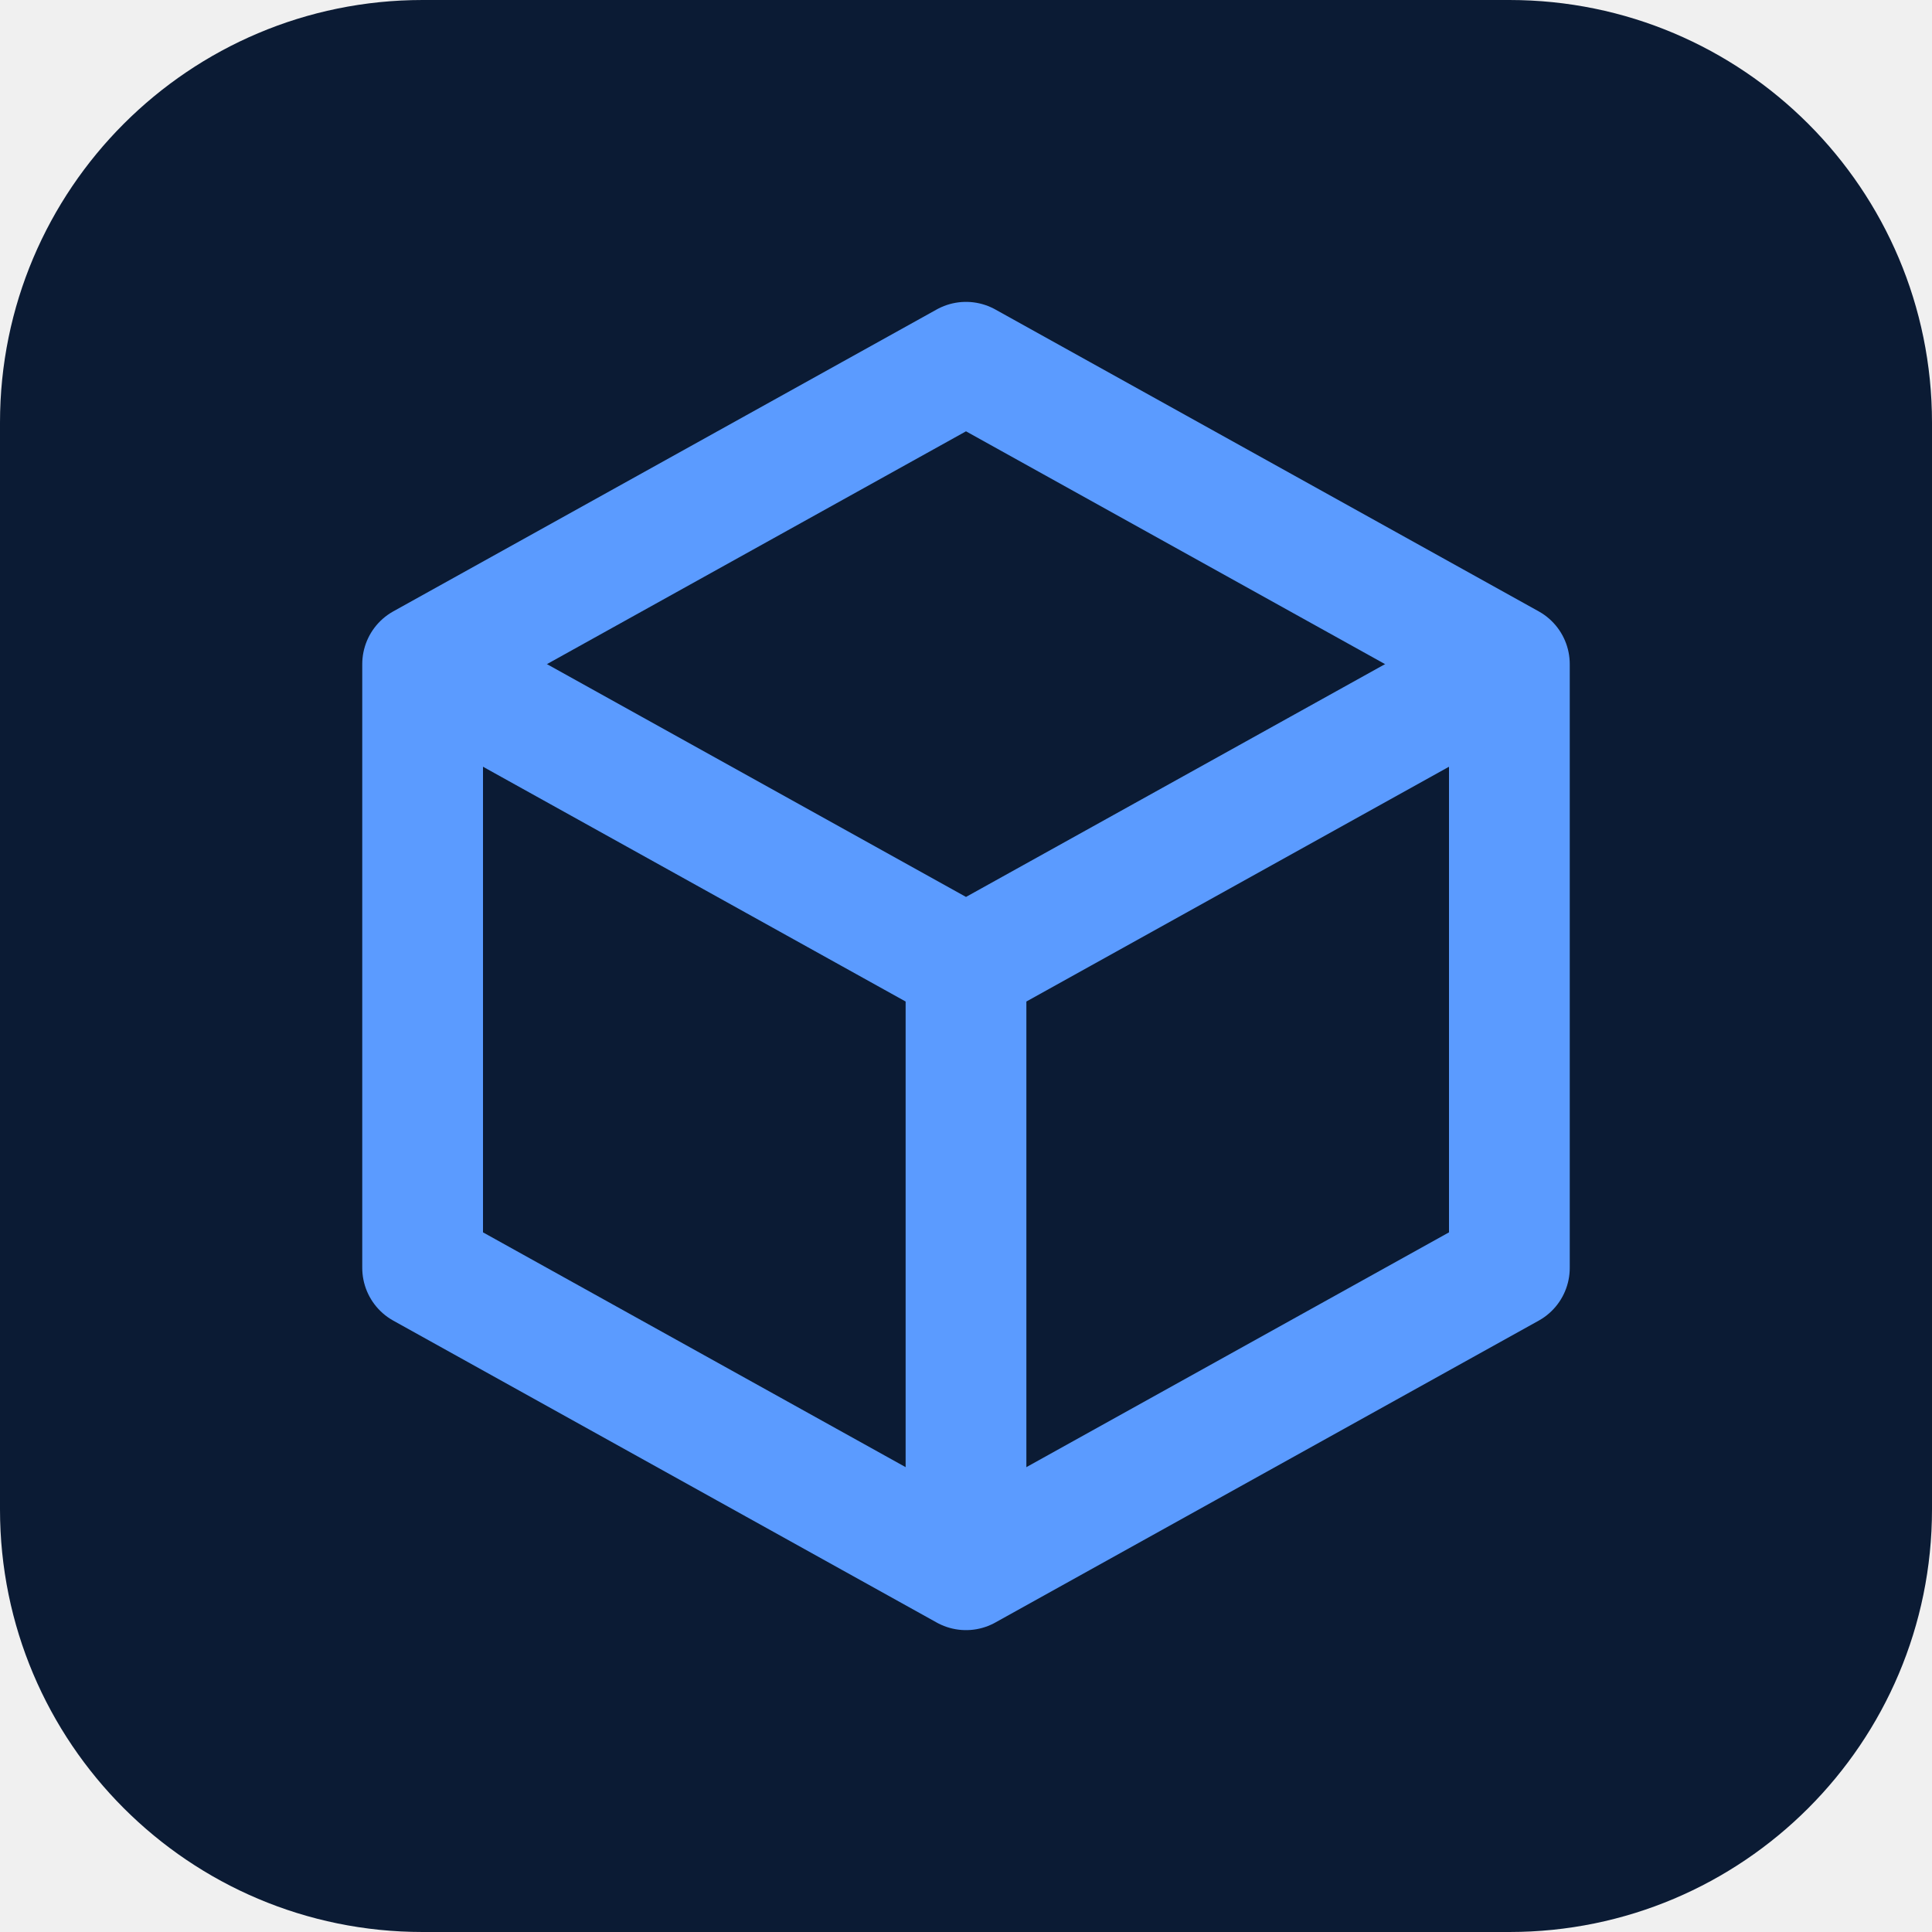
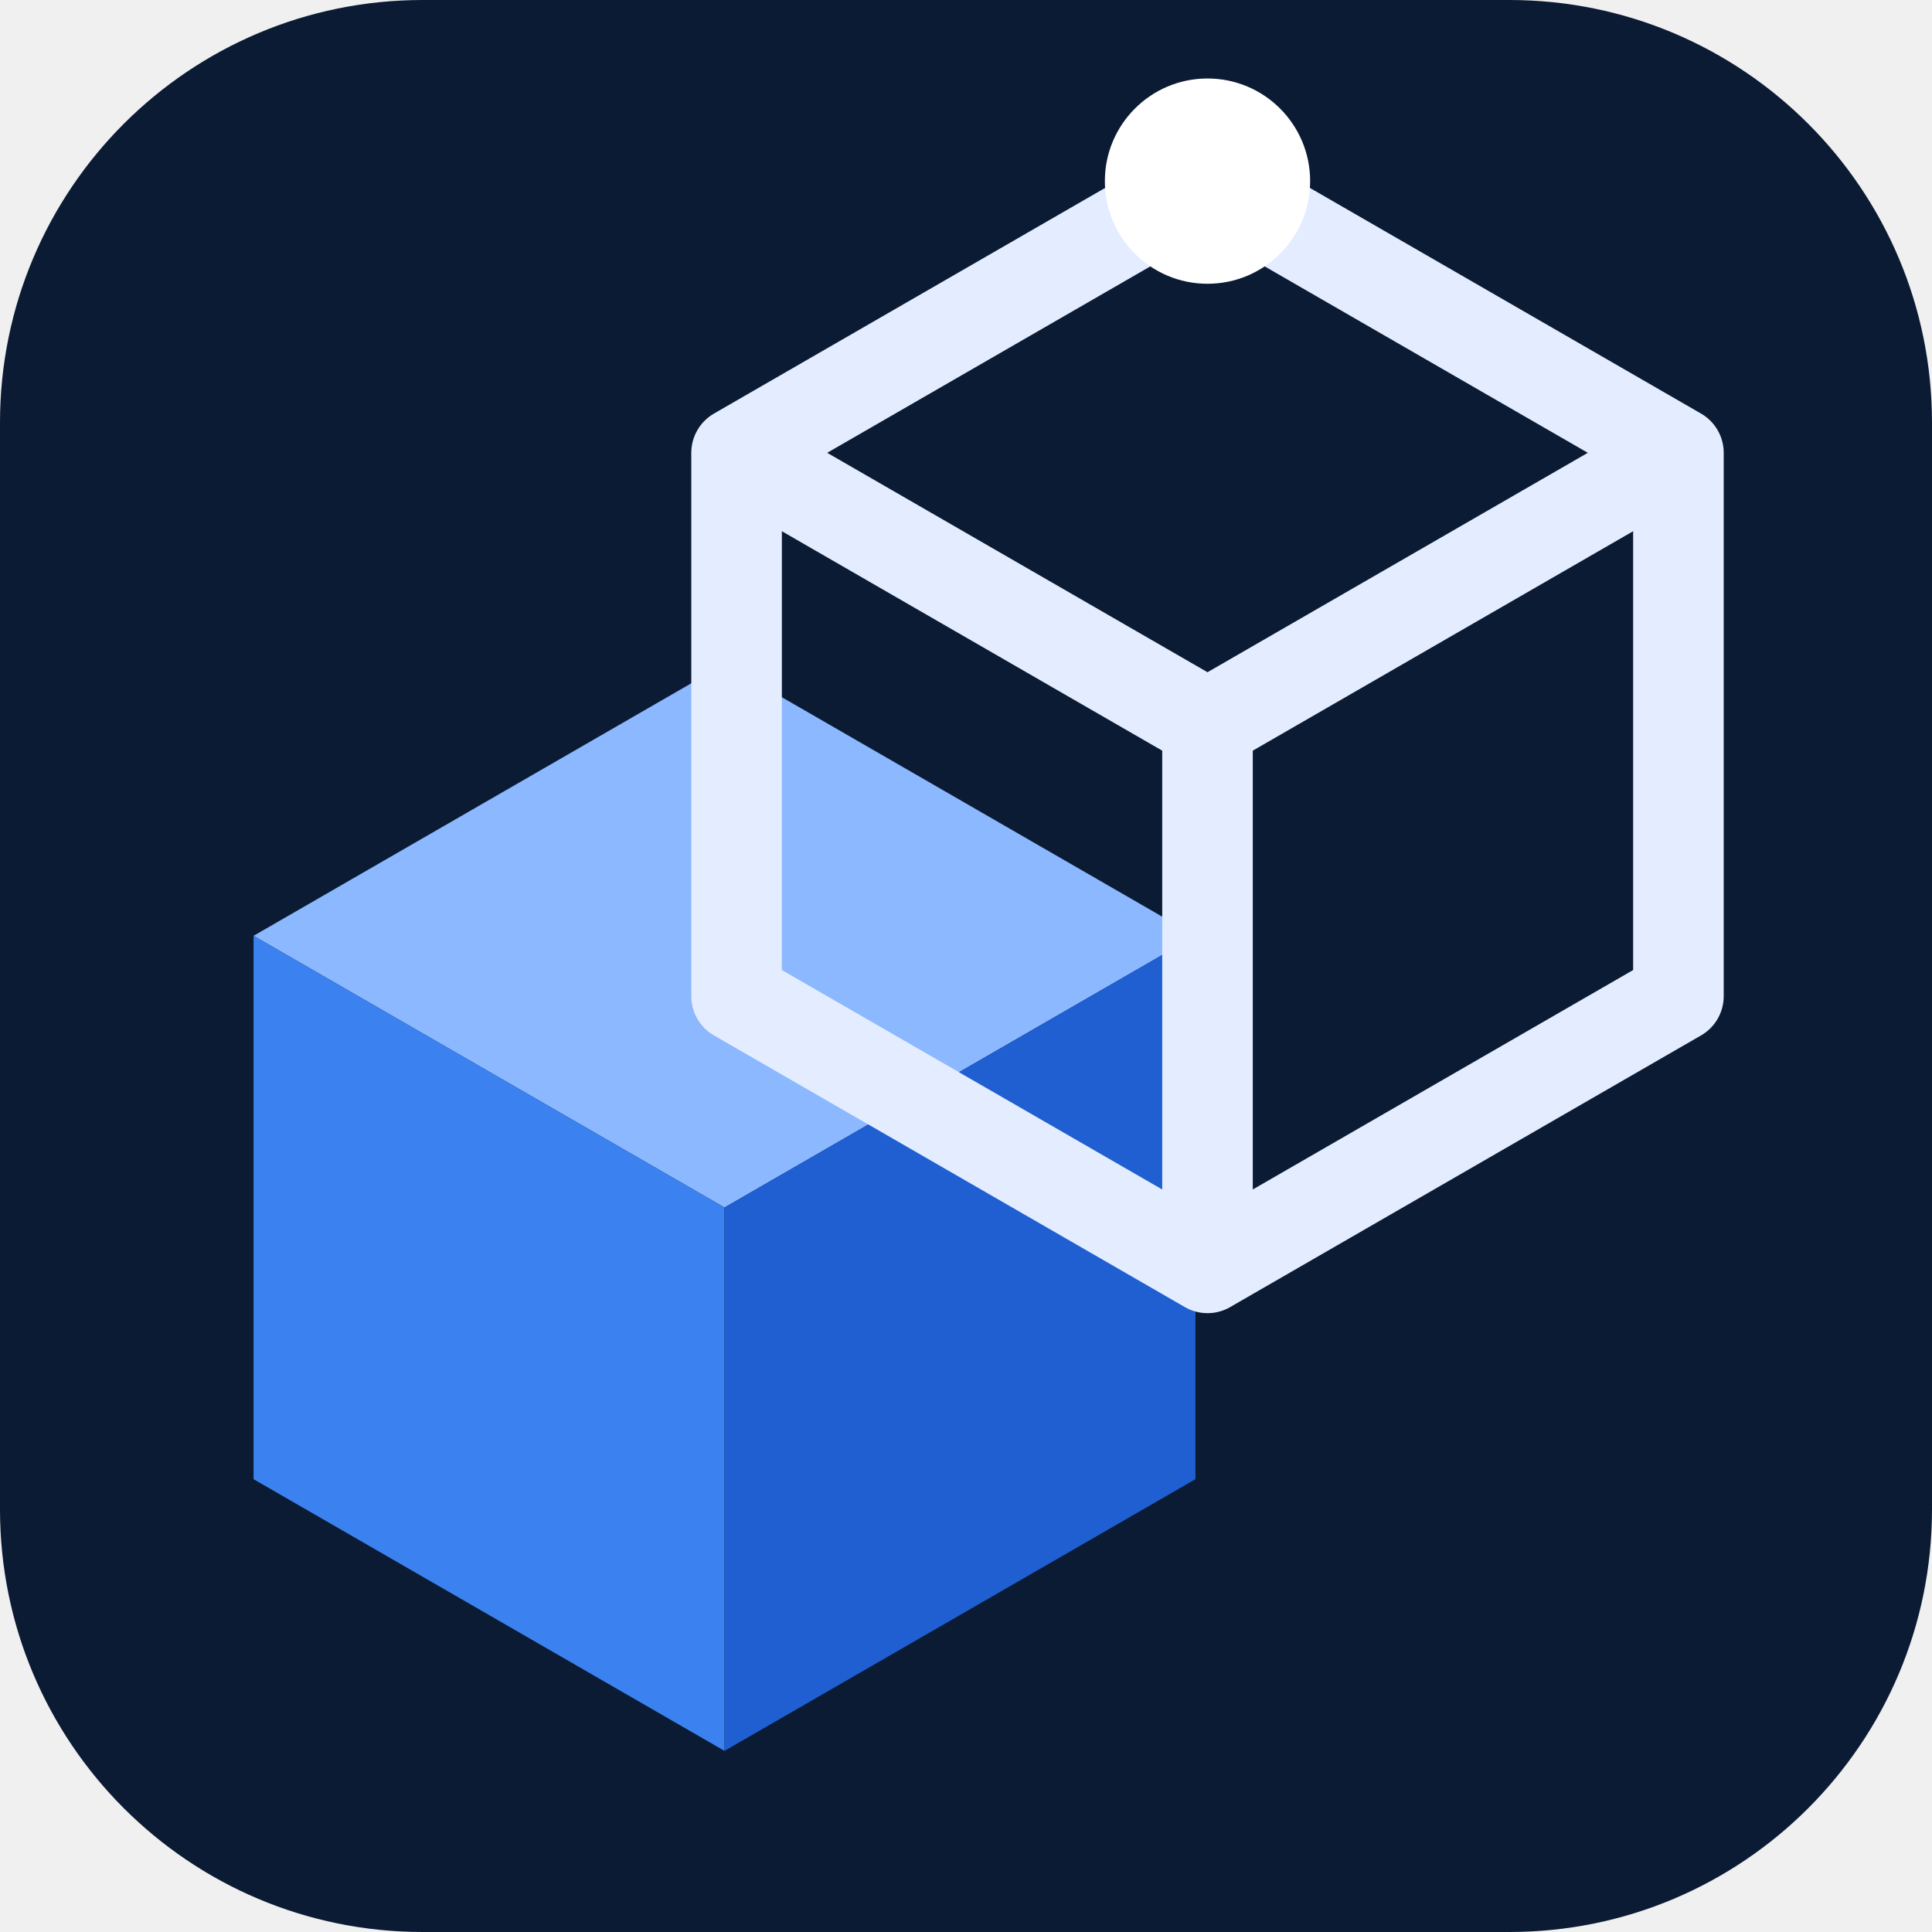
<svg xmlns="http://www.w3.org/2000/svg" viewBox="0 0 32 32">
  <rect width="32" height="32" rx="7" fill="#0b1b34" />
-   <path d="M16 6 25 11v10l-9 5-9-5V11z" fill="none" stroke="#5b9bff" stroke-width="2" stroke-linejoin="round" />
-   <path d="M7 11l9 5 9-5M16 16v10" fill="none" stroke="#5b9bff" stroke-width="2" stroke-linejoin="round" />
+   <path d="M12 11l7.8 4.5L12 20l-7.8-4.5z" fill="#8bb8ff" />
+   <path d="M4.2 15.5L12 20v9l-7.8-4.5z" fill="#3b82f0" />
+   <path d="M12 20l7.8-4.5v9L12 29z" fill="#1f5fd1" />
+   <path d="M20 3l7.8 4.5v9L20 21l-7.8-4.5v-9z" fill="none" stroke="#e4edff" stroke-width="1.5" stroke-linejoin="round" />
+   <path d="M12.2 7.5L20 12l7.8-4.5M20 12v9" fill="none" stroke="#e4edff" stroke-width="1.5" stroke-linejoin="round" />
+   <circle cx="20" cy="3" r="1.7" fill="#fff" />
</svg>
